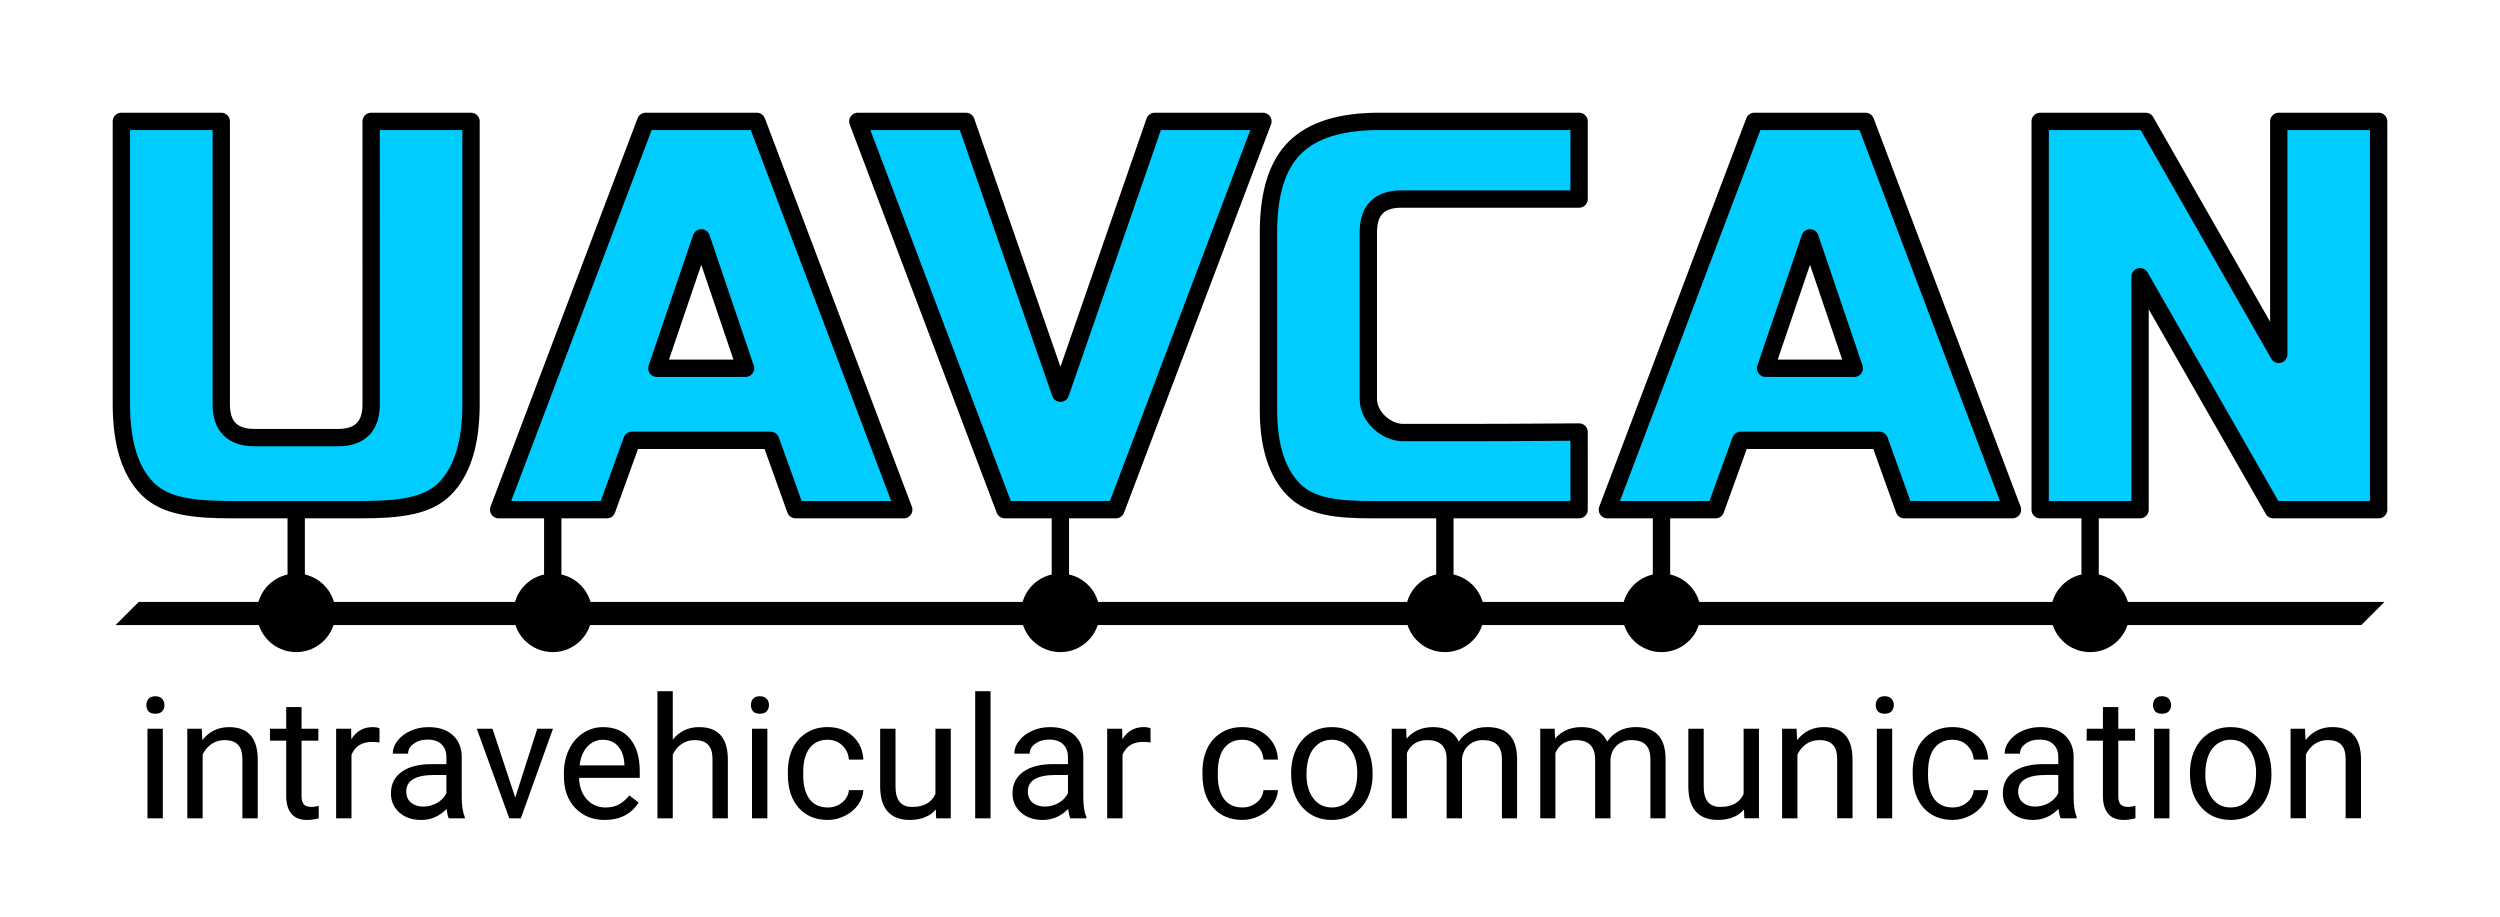
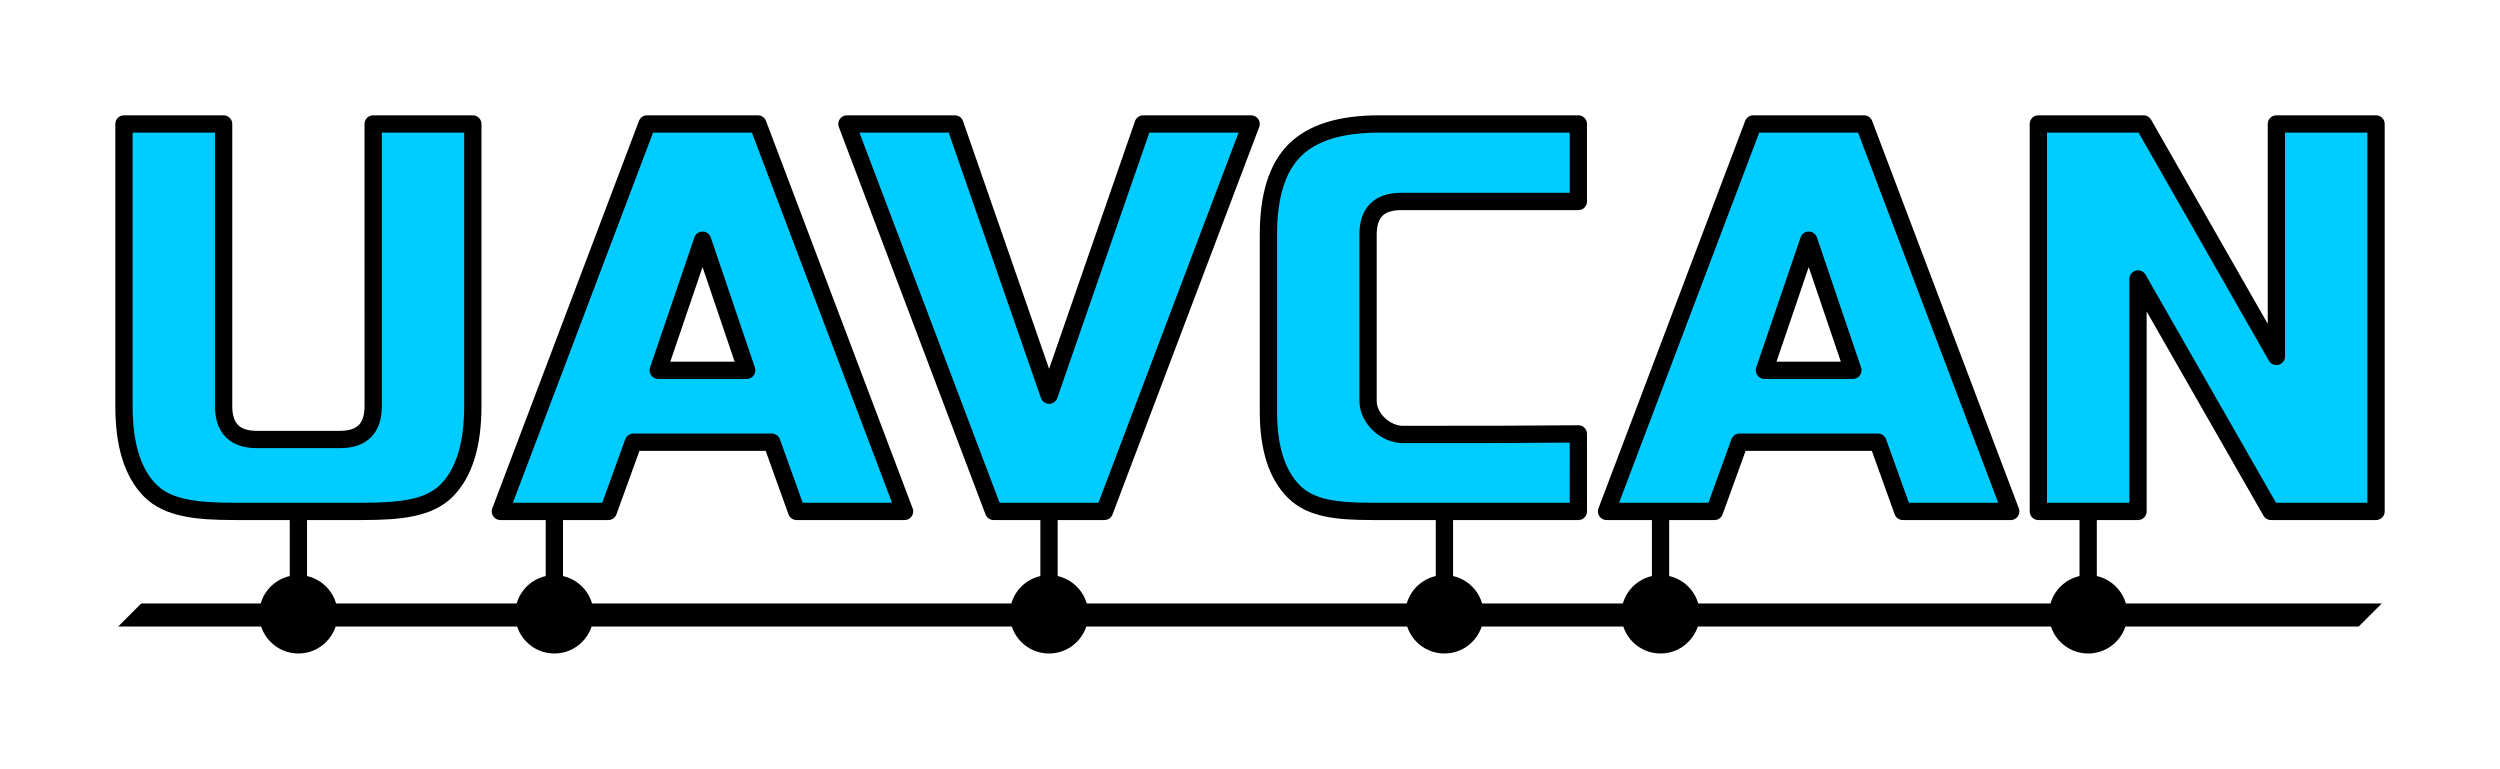
- <svg xmlns="http://www.w3.org/2000/svg" version="1.1" viewBox="0 0 216.282 79.304" stroke-miterlimit="10" id="svg2" width="216.282" height="79.304" style="fill:none;stroke:none;stroke-linecap:square;stroke-miterlimit:10">
+ <svg xmlns="http://www.w3.org/2000/svg" version="1.1" viewBox="0 0 216.782 66.642" stroke-miterlimit="10" id="svg2" width="216.782" height="66.642" style="fill:none;stroke:none;stroke-linecap:square;stroke-miterlimit:10">
  <defs id="defs21">
    <marker orient="auto" refY="0" refX="0" id="marker4532" style="overflow:visible">
      <path id="path4534" d="m -2.5,-1 c 0,2.76 -2.24,5 -5,5 -2.76,0 -5,-2.24 -5,-5 0,-2.76 2.24,-5 5,-5 2.76,0 5,2.24 5,5 z" style="fill:#000000;fill-opacity:1;fill-rule:evenodd;stroke:#000000;stroke-width:1pt;stroke-opacity:1" transform="matrix(0.4,0,0,0.4,2.96,0.4)" />
    </marker>
    <marker orient="auto" refY="0" refX="0" id="DotM" style="overflow:visible">
      <path id="path4268" d="m -2.5,-1 c 0,2.76 -2.24,5 -5,5 -2.76,0 -5,-2.24 -5,-5 0,-2.76 2.24,-5 5,-5 2.76,0 5,2.24 5,5 z" style="fill-rule:evenodd;stroke:#000000;stroke-width:1pt;stroke-opacity:1" transform="matrix(0.4,0,0,0.4,2.96,0.4)" />
    </marker>
    <marker orient="auto" refY="0" refX="0" id="DotL" style="overflow:visible">
      <path id="path4265" d="m -2.5,-1 c 0,2.76 -2.24,5 -5,5 -2.76,0 -5,-2.24 -5,-5 0,-2.76 2.24,-5 5,-5 2.76,0 5,2.24 5,5 z" style="fill-rule:evenodd;stroke:#000000;stroke-width:1pt;stroke-opacity:1" transform="matrix(0.8,0,0,0.8,5.92,0.8)" />
    </marker>
    <marker orient="auto" refY="0" refX="0" id="marker4532-3" style="overflow:visible">
      <path id="path4534-3" d="m -2.5,-1 c 0,2.76 -2.24,5 -5,5 -2.76,0 -5,-2.24 -5,-5 0,-2.76 2.24,-5 5,-5 2.76,0 5,2.24 5,5 z" style="fill:#000000;fill-opacity:1;fill-rule:evenodd;stroke:#000000;stroke-width:1pt;stroke-opacity:1" transform="matrix(0.4,0,0,0.4,2.96,0.4)" />
    </marker>
    <marker orient="auto" refY="0" refX="0" id="marker4532-3-8" style="overflow:visible">
      <path id="path4534-3-0" d="m -2.5,-1 c 0,2.76 -2.24,5 -5,5 -2.76,0 -5,-2.24 -5,-5 0,-2.76 2.24,-5 5,-5 2.76,0 5,2.24 5,5 z" style="fill:#000000;fill-opacity:1;fill-rule:evenodd;stroke:#000000;stroke-width:1pt;stroke-opacity:1" transform="matrix(0.4,0,0,0.4,2.96,0.4)" />
    </marker>
    <marker orient="auto" refY="0" refX="0" id="marker4532-3-7" style="overflow:visible">
      <path id="path4534-3-6" d="m -2.5,-1 c 0,2.76 -2.24,5 -5,5 -2.76,0 -5,-2.24 -5,-5 0,-2.76 2.24,-5 5,-5 2.76,0 5,2.24 5,5 z" style="fill:#000000;fill-opacity:1;fill-rule:evenodd;stroke:#000000;stroke-width:1pt;stroke-opacity:1" transform="matrix(0.4,0,0,0.4,2.96,0.4)" />
    </marker>
    <marker orient="auto" refY="0" refX="0" id="marker4532-3-9" style="overflow:visible">
      <path id="path4534-3-06" d="m -2.5,-1 c 0,2.76 -2.24,5 -5,5 -2.76,0 -5,-2.24 -5,-5 0,-2.76 2.24,-5 5,-5 2.76,0 5,2.24 5,5 z" style="fill:#000000;fill-opacity:1;fill-rule:evenodd;stroke:#000000;stroke-width:1pt;stroke-opacity:1" transform="matrix(0.4,0,0,0.4,2.96,0.4)" />
    </marker>
    <marker orient="auto" refY="0" refX="0" id="marker4532-3-90" style="overflow:visible">
      <path id="path4534-3-3" d="m -2.5,-1 c 0,2.76 -2.24,5 -5,5 -2.76,0 -5,-2.24 -5,-5 0,-2.76 2.24,-5 5,-5 2.76,0 5,2.24 5,5 z" style="fill:#000000;fill-opacity:1;fill-rule:evenodd;stroke:#000000;stroke-width:1pt;stroke-opacity:1" transform="matrix(0.4,0,0,0.4,2.96,0.4)" />
    </marker>
  </defs>
  <clipPath id="p.0">
    <path d="m 0,0 294.375,0 0,100 L 0,100 0,0 Z" id="path5" style="clip-rule:nonzero" />
  </clipPath>
-   <path style="fill:#00ccff;fill-opacity:1;fill-rule:nonzero;stroke:#000000;stroke-width:1.5;stroke-miterlimit:10;stroke-dasharray:none;stroke-opacity:1;stroke-linejoin:round" d="m 32.109,10.5 8.641,0 0,24.469 c 0,3.365 -0.76,5.807 -2.281,7.328 -1.521,1.521 -3.964,1.797 -7.328,1.797 l -11.031,0 c -3.365,0 -5.807,-0.276 -7.328,-1.797 C 11.26,40.776 10.5,38.333 10.5,34.969 l 0,-24.469 8.641,0 0,24.469 c 0,1.927 0.964,2.891 2.891,2.891 l 7.188,0 c 1.927,0 2.891,-0.964 2.891,-2.891 z" id="path4186" />
-   <path style="fill:#00ccff;fill-opacity:1;fill-rule:nonzero;stroke:#000000;stroke-width:1.5;stroke-miterlimit:10;stroke-dasharray:none;stroke-opacity:1;stroke-linejoin:round" d="m 55.859,10.5 -12.719,33.594 9.359,0 2.172,-6 12,0 2.156,6 9.359,0 L 65.469,10.5 l -9.609,0 z m 4.812,10.078 3.828,11.281 -7.672,0 3.844,-11.281 z" id="path4184" />
-   <path style="fill:#00ccff;fill-opacity:1;fill-rule:nonzero;stroke:#000000;stroke-width:1.5;stroke-miterlimit:10;stroke-dasharray:none;stroke-opacity:1;stroke-linejoin:round" d="M 91.744,34.016 99.9,10.5 l 9.359,0 -12.719,33.594 -9.609,0 L 74.212,10.5 l 9.359,0 8.172,23.516 z" id="path4180" />
-   <path style="fill:#00ccff;fill-opacity:1;fill-rule:nonzero;stroke:#000000;stroke-width:1.5;stroke-miterlimit:10;stroke-dasharray:none;stroke-opacity:1;stroke-linejoin:round" d="m 136.613,44.094 -17.859,0 c -3.135,0 -5.333,-0.25 -6.813,-1.719 -1.469,-1.479 -2.203,-3.786 -2.203,-6.922 l 0,-15.359 c 0,-3.365 0.76,-5.802 2.281,-7.313 C 113.54,11.26 115.977,10.5 119.331,10.5 l 17.281,0 0,6.719 -15.359,0 c -1.917,0 -2.875,0.958 -2.875,2.875 l 0,14.398 c 0,1.632 1.606,2.93 3,2.93 8.919,0 8.224,0.001 15.234,-0.047 z" id="path4178" />
-   <path style="fill:#00ccff;fill-opacity:1;fill-rule:nonzero;stroke:#000000;stroke-width:1.5;stroke-miterlimit:10;stroke-dasharray:none;stroke-opacity:1;stroke-linejoin:round" d="m 151.779,10.5 -12.719,33.594 9.359,0 2.172,-6 12,0 2.156,6 9.359,0 L 161.389,10.5 l -9.609,0 z m 4.812,10.078 3.828,11.281 -7.672,0 3.844,-11.281 z" id="path4176" />
-   <path style="fill:#00ccff;fill-opacity:1;fill-rule:nonzero;stroke:#000000;stroke-width:1.5;stroke-miterlimit:10;stroke-dasharray:none;stroke-opacity:1;stroke-linejoin:round" d="m 205.782,44.094 -9.109,0 -11.531,-20.156 0,20.156 -8.641,0 0,-33.594 9.125,0 11.516,20.156 0,-20.156 8.641,0 0,33.594 z" id="path13" />
-   <path style="fill:#000000;fill-rule:nonzero" id="path17" d="m 14.086,70.797 -1.328,0 0,-7.75 1.328,0 0,7.75 z m -1.422,-9.797 q 0,-0.328 0.188,-0.547 0.203,-0.219 0.578,-0.219 0.391,0 0.594,0.219 0.203,0.219 0.203,0.547 0,0.328 -0.203,0.547 -0.203,0.203 -0.594,0.203 -0.375,0 -0.578,-0.203 -0.188,-0.219 -0.188,-0.547 z m 4.791,2.047 0.047,0.984 q 0.891,-1.125 2.312,-1.125 2.469,0 2.484,2.781 l 0,5.109 -1.328,0 0,-5.125 q 0,-0.844 -0.375,-1.234 -0.375,-0.406 -1.172,-0.406 -0.641,0 -1.141,0.344 -0.484,0.344 -0.75,0.906 l 0,5.516 -1.328,0 0,-7.75 1.25,0 z m 8.634,-1.875 0,1.875 1.453,0 0,1.031 -1.453,0 0,4.797 q 0,0.469 0.188,0.703 0.203,0.234 0.672,0.234 0.219,0 0.625,-0.094 l 0,1.078 q -0.531,0.141 -1.016,0.141 -0.891,0 -1.344,-0.531 -0.453,-0.547 -0.453,-1.531 l 0,-4.797 -1.406,0 0,-1.031 1.406,0 0,-1.875 1.328,0 z m 6.741,3.062 q -0.312,-0.047 -0.656,-0.047 -1.297,0 -1.766,1.109 l 0,5.5 -1.328,0 0,-7.75 1.297,0 0.016,0.906 q 0.656,-1.047 1.844,-1.047 0.391,0 0.594,0.109 l 0,1.219 z m 5.991,6.562 q -0.109,-0.234 -0.188,-0.812 -0.922,0.953 -2.203,0.953 -1.141,0 -1.875,-0.641 -0.734,-0.656 -0.734,-1.641 0,-1.219 0.922,-1.875 0.922,-0.672 2.578,-0.672 l 1.297,0 0,-0.609 q 0,-0.703 -0.422,-1.109 -0.406,-0.406 -1.219,-0.406 -0.703,0 -1.188,0.359 -0.484,0.344 -0.484,0.859 l -1.328,0 q 0,-0.578 0.406,-1.109 0.422,-0.547 1.125,-0.859 0.703,-0.328 1.547,-0.328 1.344,0 2.094,0.672 0.766,0.672 0.797,1.844 l 0,3.562 q 0,1.062 0.266,1.703 l 0,0.109 -1.391,0 z m -2.203,-1.016 q 0.625,0 1.188,-0.312 0.562,-0.328 0.812,-0.844 l 0,-1.578 -1.047,0 q -2.422,0 -2.422,1.422 0,0.625 0.406,0.969 0.422,0.344 1.062,0.344 z m 7.957,-0.781 1.906,-5.953 1.359,0 -2.781,7.75 -1,0 -2.812,-7.75 1.359,0 1.969,5.953 z m 7.755,1.938 q -1.578,0 -2.562,-1.031 -0.984,-1.031 -0.984,-2.766 l 0,-0.25 q 0,-1.141 0.438,-2.047 0.438,-0.906 1.219,-1.422 0.797,-0.516 1.719,-0.516 1.516,0 2.344,1 0.844,1 0.844,2.844 l 0,0.547 -5.25,0 q 0.031,1.156 0.672,1.859 0.641,0.703 1.625,0.703 0.703,0 1.188,-0.281 0.5,-0.297 0.859,-0.766 l 0.812,0.625 q -0.984,1.5 -2.922,1.5 z m -0.172,-6.938 q -0.797,0 -1.344,0.594 -0.547,0.578 -0.672,1.625 l 3.875,0 0,-0.109 q -0.047,-1 -0.547,-1.547 -0.484,-0.562 -1.312,-0.562 z m 6.046,-0.016 q 0.875,-1.078 2.281,-1.078 2.469,0 2.484,2.781 l 0,5.109 -1.328,0 0,-5.125 q 0,-0.844 -0.375,-1.234 -0.375,-0.406 -1.172,-0.406 -0.641,0 -1.141,0.344 -0.484,0.344 -0.75,0.906 l 0,5.516 -1.328,0 0,-11 1.328,0 0,4.188 z m 8.182,6.812 -1.328,0 0,-7.75 1.328,0 0,7.75 z m -1.422,-9.797 q 0,-0.328 0.188,-0.547 0.203,-0.219 0.578,-0.219 0.391,0 0.594,0.219 0.203,0.219 0.203,0.547 0,0.328 -0.203,0.547 -0.203,0.203 -0.594,0.203 -0.375,0 -0.578,-0.203 -0.188,-0.219 -0.188,-0.547 z m 6.65,8.859 q 0.703,0 1.234,-0.422 0.531,-0.438 0.594,-1.078 l 1.25,0 q -0.031,0.656 -0.453,1.266 -0.422,0.594 -1.141,0.953 -0.703,0.359 -1.484,0.359 -1.578,0 -2.516,-1.047 -0.938,-1.062 -0.938,-2.891 l 0,-0.219 q 0,-1.141 0.406,-2.016 0.422,-0.875 1.203,-1.359 0.781,-0.5 1.828,-0.5 1.312,0 2.172,0.781 0.859,0.781 0.922,2.031 l -1.25,0 q -0.062,-0.75 -0.578,-1.234 -0.5,-0.484 -1.266,-0.484 -1,0 -1.562,0.734 -0.547,0.719 -0.547,2.094 l 0,0.25 q 0,1.328 0.547,2.062 0.547,0.719 1.578,0.719 z m 9.344,0.172 q -0.766,0.906 -2.266,0.906 -1.234,0 -1.891,-0.719 -0.641,-0.719 -0.656,-2.125 l 0,-5.047 1.328,0 0,5.016 q 0,1.75 1.438,1.75 1.516,0 2.016,-1.125 l 0,-5.641 1.328,0 0,7.75 -1.266,0 -0.031,-0.766 z m 4.736,0.766 -1.328,0 0,-11 1.328,0 0,11 z m 6.9,0 q -0.109,-0.234 -0.188,-0.812 -0.922,0.953 -2.203,0.953 -1.141,0 -1.875,-0.641 -0.734,-0.656 -0.734,-1.641 0,-1.219 0.922,-1.875 0.922,-0.672 2.578,-0.672 l 1.297,0 0,-0.609 q 0,-0.703 -0.422,-1.109 -0.406,-0.406 -1.219,-0.406 -0.703,0 -1.188,0.359 -0.484,0.344 -0.484,0.859 l -1.328,0 q 0,-0.578 0.406,-1.109 0.422,-0.547 1.125,-0.859 0.703,-0.328 1.547,-0.328 1.344,0 2.094,0.672 0.766,0.672 0.797,1.844 l 0,3.562 q 0,1.062 0.266,1.703 l 0,0.109 -1.391,0 z m -2.203,-1.016 q 0.625,0 1.188,-0.312 0.562,-0.328 0.812,-0.844 l 0,-1.578 -1.047,0 q -2.422,0 -2.422,1.422 0,0.625 0.406,0.969 0.422,0.344 1.062,0.344 z m 9.144,-5.547 q -0.312,-0.047 -0.656,-0.047 -1.297,0 -1.766,1.109 l 0,5.5 -1.328,0 0,-7.75 1.297,0 0.016,0.906 q 0.656,-1.047 1.844,-1.047 0.391,0 0.594,0.109 l 0,1.219 z m 7.947,5.625 q 0.703,0 1.234,-0.422 0.531,-0.438 0.594,-1.078 l 1.25,0 q -0.031,0.656 -0.453,1.266 -0.422,0.594 -1.141,0.953 -0.703,0.359 -1.484,0.359 -1.578,0 -2.516,-1.047 -0.938,-1.062 -0.938,-2.891 l 0,-0.219 q 0,-1.141 0.406,-2.016 0.422,-0.875 1.203,-1.359 0.781,-0.5 1.828,-0.5 1.312,0 2.172,0.781 0.859,0.781 0.922,2.031 l -1.25,0 q -0.062,-0.75 -0.578,-1.234 -0.5,-0.484 -1.266,-0.484 -1,0 -1.562,0.734 -0.547,0.719 -0.547,2.094 l 0,0.25 q 0,1.328 0.547,2.062 0.547,0.719 1.578,0.719 z m 4.219,-3 q 0,-1.141 0.438,-2.047 0.453,-0.922 1.25,-1.406 0.797,-0.5 1.828,-0.5 1.578,0 2.547,1.094 0.984,1.094 0.984,2.922 l 0,0.094 q 0,1.125 -0.438,2.031 -0.438,0.891 -1.25,1.391 -0.797,0.5 -1.844,0.5 -1.562,0 -2.547,-1.094 -0.969,-1.094 -0.969,-2.891 l 0,-0.094 z m 1.328,0.156 q 0,1.281 0.594,2.062 0.594,0.781 1.594,0.781 1.016,0 1.609,-0.781 0.594,-0.797 0.594,-2.219 0,-1.281 -0.609,-2.062 -0.594,-0.797 -1.594,-0.797 -0.984,0 -1.594,0.781 -0.594,0.781 -0.594,2.234 z m 8.624,-3.969 0.031,0.859 q 0.859,-1 2.297,-1 1.625,0 2.219,1.25 0.375,-0.562 1,-0.906 0.625,-0.344 1.469,-0.344 2.547,0 2.578,2.703 l 0,5.188 -1.312,0 0,-5.109 q 0,-0.828 -0.391,-1.234 -0.375,-0.422 -1.266,-0.422 -0.734,0 -1.234,0.453 -0.484,0.438 -0.562,1.172 l 0,5.141 -1.328,0 0,-5.078 q 0,-1.688 -1.656,-1.688 -1.297,0 -1.781,1.109 l 0,5.656 -1.312,0 0,-7.75 1.25,0 z m 12.846,0 0.031,0.859 q 0.859,-1 2.297,-1 1.625,0 2.219,1.25 0.375,-0.562 1,-0.906 0.625,-0.344 1.469,-0.344 2.547,0 2.578,2.703 l 0,5.188 -1.312,0 0,-5.109 q 0,-0.828 -0.391,-1.234 -0.375,-0.422 -1.266,-0.422 -0.734,0 -1.234,0.453 -0.484,0.438 -0.562,1.172 l 0,5.141 -1.328,0 0,-5.078 q 0,-1.688 -1.656,-1.688 -1.297,0 -1.781,1.109 l 0,5.656 -1.312,0 0,-7.75 1.25,0 z m 16.377,6.984 q -0.766,0.906 -2.266,0.906 -1.234,0 -1.891,-0.719 -0.641,-0.719 -0.656,-2.125 l 0,-5.047 1.328,0 0,5.016 q 0,1.75 1.438,1.75 1.516,0 2.016,-1.125 l 0,-5.641 1.328,0 0,7.75 -1.266,0 -0.031,-0.766 z m 4.548,-6.984 0.047,0.984 q 0.891,-1.125 2.312,-1.125 2.469,0 2.484,2.781 l 0,5.109 -1.328,0 0,-5.125 q 0,-0.844 -0.375,-1.234 -0.375,-0.406 -1.172,-0.406 -0.641,0 -1.141,0.344 -0.484,0.344 -0.75,0.906 l 0,5.516 -1.328,0 0,-7.75 1.25,0 z m 8.274,7.75 -1.328,0 0,-7.75 1.328,0 0,7.75 z m -1.422,-9.797 q 0,-0.328 0.188,-0.547 0.203,-0.219 0.578,-0.219 0.391,0 0.594,0.219 0.203,0.219 0.203,0.547 0,0.328 -0.203,0.547 -0.203,0.203 -0.594,0.203 -0.375,0 -0.578,-0.203 -0.188,-0.219 -0.188,-0.547 z m 6.65,8.859 q 0.703,0 1.234,-0.422 0.531,-0.438 0.594,-1.078 l 1.25,0 q -0.031,0.656 -0.453,1.266 -0.422,0.594 -1.141,0.953 -0.703,0.359 -1.484,0.359 -1.578,0 -2.516,-1.047 -0.938,-1.062 -0.938,-2.891 l 0,-0.219 q 0,-1.141 0.406,-2.016 0.422,-0.875 1.203,-1.359 0.781,-0.5 1.828,-0.5 1.312,0 2.172,0.781 0.859,0.781 0.922,2.031 l -1.25,0 q -0.062,-0.75 -0.578,-1.234 -0.5,-0.484 -1.266,-0.484 -1,0 -1.562,0.734 -0.547,0.719 -0.547,2.094 l 0,0.25 q 0,1.328 0.547,2.062 0.547,0.719 1.578,0.719 z m 9.344,0.938 q -0.109,-0.234 -0.188,-0.812 -0.922,0.953 -2.203,0.953 -1.141,0 -1.875,-0.641 -0.734,-0.656 -0.734,-1.641 0,-1.219 0.922,-1.875 0.922,-0.672 2.578,-0.672 l 1.297,0 0,-0.609 q 0,-0.703 -0.422,-1.109 -0.406,-0.406 -1.219,-0.406 -0.703,0 -1.188,0.359 -0.484,0.344 -0.484,0.859 l -1.328,0 q 0,-0.578 0.406,-1.109 0.422,-0.547 1.125,-0.859 0.703,-0.328 1.547,-0.328 1.344,0 2.094,0.672 0.766,0.672 0.797,1.844 l 0,3.562 q 0,1.062 0.266,1.703 l 0,0.109 -1.391,0 z m -2.203,-1.016 q 0.625,0 1.188,-0.312 0.562,-0.328 0.812,-0.844 l 0,-1.578 -1.047,0 q -2.422,0 -2.422,1.422 0,0.625 0.406,0.969 0.422,0.344 1.062,0.344 z m 7.191,-8.609 0,1.875 1.453,0 0,1.031 -1.453,0 0,4.797 q 0,0.469 0.188,0.703 0.203,0.234 0.672,0.234 0.219,0 0.625,-0.094 l 0,1.078 q -0.531,0.141 -1.016,0.141 -0.891,0 -1.344,-0.531 -0.453,-0.547 -0.453,-1.531 l 0,-4.797 -1.406,0 0,-1.031 1.406,0 0,-1.875 1.328,0 z m 4.428,9.625 -1.328,0 0,-7.75 1.328,0 0,7.75 z m -1.422,-9.797 q 0,-0.328 0.188,-0.547 0.203,-0.219 0.578,-0.219 0.391,0 0.594,0.219 0.203,0.219 0.203,0.547 0,0.328 -0.203,0.547 -0.203,0.203 -0.594,0.203 -0.375,0 -0.578,-0.203 -0.188,-0.219 -0.188,-0.547 z m 3.197,5.859 q 0,-1.141 0.438,-2.047 0.453,-0.922 1.25,-1.406 0.797,-0.5 1.828,-0.5 1.578,0 2.547,1.094 0.984,1.094 0.984,2.922 l 0,0.094 q 0,1.125 -0.438,2.031 -0.438,0.891 -1.25,1.391 -0.797,0.5 -1.844,0.5 -1.562,0 -2.547,-1.094 -0.969,-1.094 -0.969,-2.891 l 0,-0.094 z m 1.328,0.156 q 0,1.281 0.594,2.062 0.594,0.781 1.594,0.781 1.016,0 1.609,-0.781 0.594,-0.797 0.594,-2.219 0,-1.281 -0.609,-2.062 -0.594,-0.797 -1.594,-0.797 -0.984,0 -1.594,0.781 -0.594,0.781 -0.594,2.234 z m 8.624,-3.969 0.047,0.984 q 0.891,-1.125 2.312,-1.125 2.469,0 2.484,2.781 l 0,5.109 -1.328,0 0,-5.125 q 0,-0.844 -0.375,-1.234 -0.375,-0.406 -1.172,-0.406 -0.641,0 -1.141,0.344 -0.484,0.344 -0.75,0.906 l 0,5.516 -1.328,0 0,-7.75 1.25,0 z" />
-   <path style="fill:#000000;fill-opacity:1;fill-rule:evenodd;stroke:none;stroke-width:0;stroke-linecap:butt;stroke-linejoin:miter;stroke-miterlimit:10;stroke-dasharray:none;stroke-opacity:1" d="m 10,54.077 2,-2 194.282,0 -2,2 -194.282,0 z" id="path4514" />
-   <path style="fill:#000000;fill-opacity:1;fill-rule:evenodd;stroke:#000000;stroke-width:1.5;stroke-linecap:butt;stroke-linejoin:miter;stroke-opacity:1;marker-end:url(#marker4532);stroke-miterlimit:10;stroke-dasharray:none" d="m 25.625,44.094 0,8.983" id="path4518" />
-   <path style="fill:#000000;fill-opacity:1;fill-rule:evenodd;stroke:#000000;stroke-width:1.5;stroke-linecap:butt;stroke-linejoin:miter;stroke-miterlimit:10;stroke-opacity:1;marker-end:url(#marker4532-3);stroke-dasharray:none" d="m 47.82,44.094 0,8.983" id="path4518-3" />
-   <path style="fill:#000000;fill-opacity:1;fill-rule:evenodd;stroke:#000000;stroke-width:1.5;stroke-linecap:butt;stroke-linejoin:miter;stroke-miterlimit:10;stroke-opacity:1;marker-end:url(#marker4532-3-8);stroke-dasharray:none" d="m 91.736,44.094 0,8.983" id="path4518-3-4" />
-   <path style="fill:#000000;fill-opacity:1;fill-rule:evenodd;stroke:#000000;stroke-width:1.5;stroke-linecap:butt;stroke-linejoin:miter;stroke-miterlimit:10;stroke-opacity:1;marker-end:url(#marker4532-3-7);stroke-dasharray:none" d="m 125,44.094 0,8.983" id="path4518-3-8" />
-   <path style="fill:#000000;fill-opacity:1;fill-rule:evenodd;stroke:#000000;stroke-width:1.5;stroke-linecap:butt;stroke-linejoin:miter;stroke-miterlimit:10;stroke-opacity:1;marker-end:url(#marker4532-3-9);stroke-dasharray:none" d="m 143.74,44.094 0,8.983" id="path4518-3-87" />
-   <path style="fill:#000000;fill-opacity:1;fill-rule:evenodd;stroke:#000000;stroke-width:1.5;stroke-linecap:butt;stroke-linejoin:miter;stroke-miterlimit:10;stroke-opacity:1;marker-end:url(#marker4532-3-90);stroke-dasharray:none" d="m 180.821,44.094 0,8.983" id="path4518-3-3" />
+   <path style="fill:#00ccff;fill-opacity:1;fill-rule:nonzero;stroke:#000000;stroke-width:1.5;stroke-linejoin:round;stroke-miterlimit:10;stroke-dasharray:none;stroke-opacity:1" d="m 32.359,10.75 8.641,0 0,24.469 c 0,3.365 -0.76,5.807 -2.281,7.328 -1.521,1.521 -3.964,1.797 -7.328,1.797 l -11.031,0 c -3.365,0 -5.807,-0.276 -7.328,-1.797 C 11.51,41.026 10.75,38.583 10.75,35.219 l 0,-24.469 8.641,0 0,24.469 c 0,1.927 0.964,2.891 2.891,2.891 l 7.188,0 c 1.927,0 2.891,-0.964 2.891,-2.891 z" id="path4186" />
+   <path style="fill:#00ccff;fill-opacity:1;fill-rule:nonzero;stroke:#000000;stroke-width:1.5;stroke-linejoin:round;stroke-miterlimit:10;stroke-dasharray:none;stroke-opacity:1" d="m 56.109,10.75 -12.719,33.594 9.359,0 2.172,-6 12,0 2.156,6 9.359,0 L 65.719,10.75 l -9.609,0 z m 4.812,10.078 3.828,11.281 -7.672,0 3.844,-11.281 z" id="path4184" />
+   <path style="fill:#00ccff;fill-opacity:1;fill-rule:nonzero;stroke:#000000;stroke-width:1.5;stroke-linejoin:round;stroke-miterlimit:10;stroke-dasharray:none;stroke-opacity:1" d="M 90.972,34.266 99.128,10.75 l 9.359,0 -12.719,33.594 -9.609,0 -12.719,-33.594 9.359,0 8.172,23.516 z" id="path4180" />
+   <path style="fill:#00ccff;fill-opacity:1;fill-rule:nonzero;stroke:#000000;stroke-width:1.5;stroke-linejoin:round;stroke-miterlimit:10;stroke-dasharray:none;stroke-opacity:1" d="m 136.863,44.344 -17.859,0 c -3.135,0 -5.333,-0.25 -6.813,-1.719 -1.469,-1.479 -2.203,-3.786 -2.203,-6.922 l 0,-15.359 c 0,-3.365 0.76,-5.802 2.281,-7.313 1.521,-1.521 3.958,-2.281 7.312,-2.281 l 17.281,0 0,6.719 -15.359,0 c -1.917,0 -2.875,0.958 -2.875,2.875 l 0,14.398 c 0,1.632 1.606,2.93 3,2.93 8.919,0 8.224,0.001 15.234,-0.047 z" id="path4178" />
+   <path style="fill:#00ccff;fill-opacity:1;fill-rule:nonzero;stroke:#000000;stroke-width:1.5;stroke-linejoin:round;stroke-miterlimit:10;stroke-dasharray:none;stroke-opacity:1" d="m 152.029,10.75 -12.719,33.594 9.359,0 2.172,-6 12,0 2.156,6 9.359,0 -12.719,-33.594 -9.609,0 z m 4.812,10.078 3.828,11.281 -7.672,0 3.844,-11.281 z" id="path4176" />
+   <path style="fill:#00ccff;fill-opacity:1;fill-rule:nonzero;stroke:#000000;stroke-width:1.5;stroke-linejoin:round;stroke-miterlimit:10;stroke-dasharray:none;stroke-opacity:1" d="m 206.032,44.344 -9.109,0 -11.531,-20.156 0,20.156 -8.641,0 0,-33.594 9.125,0 11.516,20.156 0,-20.156 8.641,0 0,33.594 z" id="path13" />
+   <path style="fill:#000000;fill-opacity:1;fill-rule:evenodd;stroke:none;stroke-width:0;stroke-linecap:butt;stroke-linejoin:miter;stroke-miterlimit:10;stroke-dasharray:none;stroke-opacity:1" d="m 10.25,54.327 2,-2 194.282,0 -2,2 -194.282,0 z" id="path4514" />
+   <path style="fill:#000000;fill-opacity:1;fill-rule:evenodd;stroke:#000000;stroke-width:1.5;stroke-linecap:butt;stroke-linejoin:miter;stroke-miterlimit:10;stroke-dasharray:none;stroke-opacity:1;marker-end:url(#marker4532)" d="m 25.875,44.344 0,8.983" id="path4518" />
+   <path style="fill:#000000;fill-opacity:1;fill-rule:evenodd;stroke:#000000;stroke-width:1.5;stroke-linecap:butt;stroke-linejoin:miter;stroke-miterlimit:10;stroke-dasharray:none;stroke-opacity:1;marker-end:url(#marker4532-3)" d="m 48.07,44.344 0,8.983" id="path4518-3" />
+   <path style="fill:#000000;fill-opacity:1;fill-rule:evenodd;stroke:#000000;stroke-width:1.5;stroke-linecap:butt;stroke-linejoin:miter;stroke-miterlimit:10;stroke-dasharray:none;stroke-opacity:1;marker-end:url(#marker4532-3-8)" d="m 90.964,44.344 0,8.983" id="path4518-3-4" />
+   <path style="fill:#000000;fill-opacity:1;fill-rule:evenodd;stroke:#000000;stroke-width:1.5;stroke-linecap:butt;stroke-linejoin:miter;stroke-miterlimit:10;stroke-dasharray:none;stroke-opacity:1;marker-end:url(#marker4532-3-7)" d="m 125.25,44.344 0,8.983" id="path4518-3-8" />
+   <path style="fill:#000000;fill-opacity:1;fill-rule:evenodd;stroke:#000000;stroke-width:1.5;stroke-linecap:butt;stroke-linejoin:miter;stroke-miterlimit:10;stroke-dasharray:none;stroke-opacity:1;marker-end:url(#marker4532-3-9)" d="m 143.99,44.344 0,8.983" id="path4518-3-87" />
+   <path style="fill:#000000;fill-opacity:1;fill-rule:evenodd;stroke:#000000;stroke-width:1.5;stroke-linecap:butt;stroke-linejoin:miter;stroke-miterlimit:10;stroke-dasharray:none;stroke-opacity:1;marker-end:url(#marker4532-3-90)" d="m 181.071,44.344 0,8.983" id="path4518-3-3" />
</svg>
